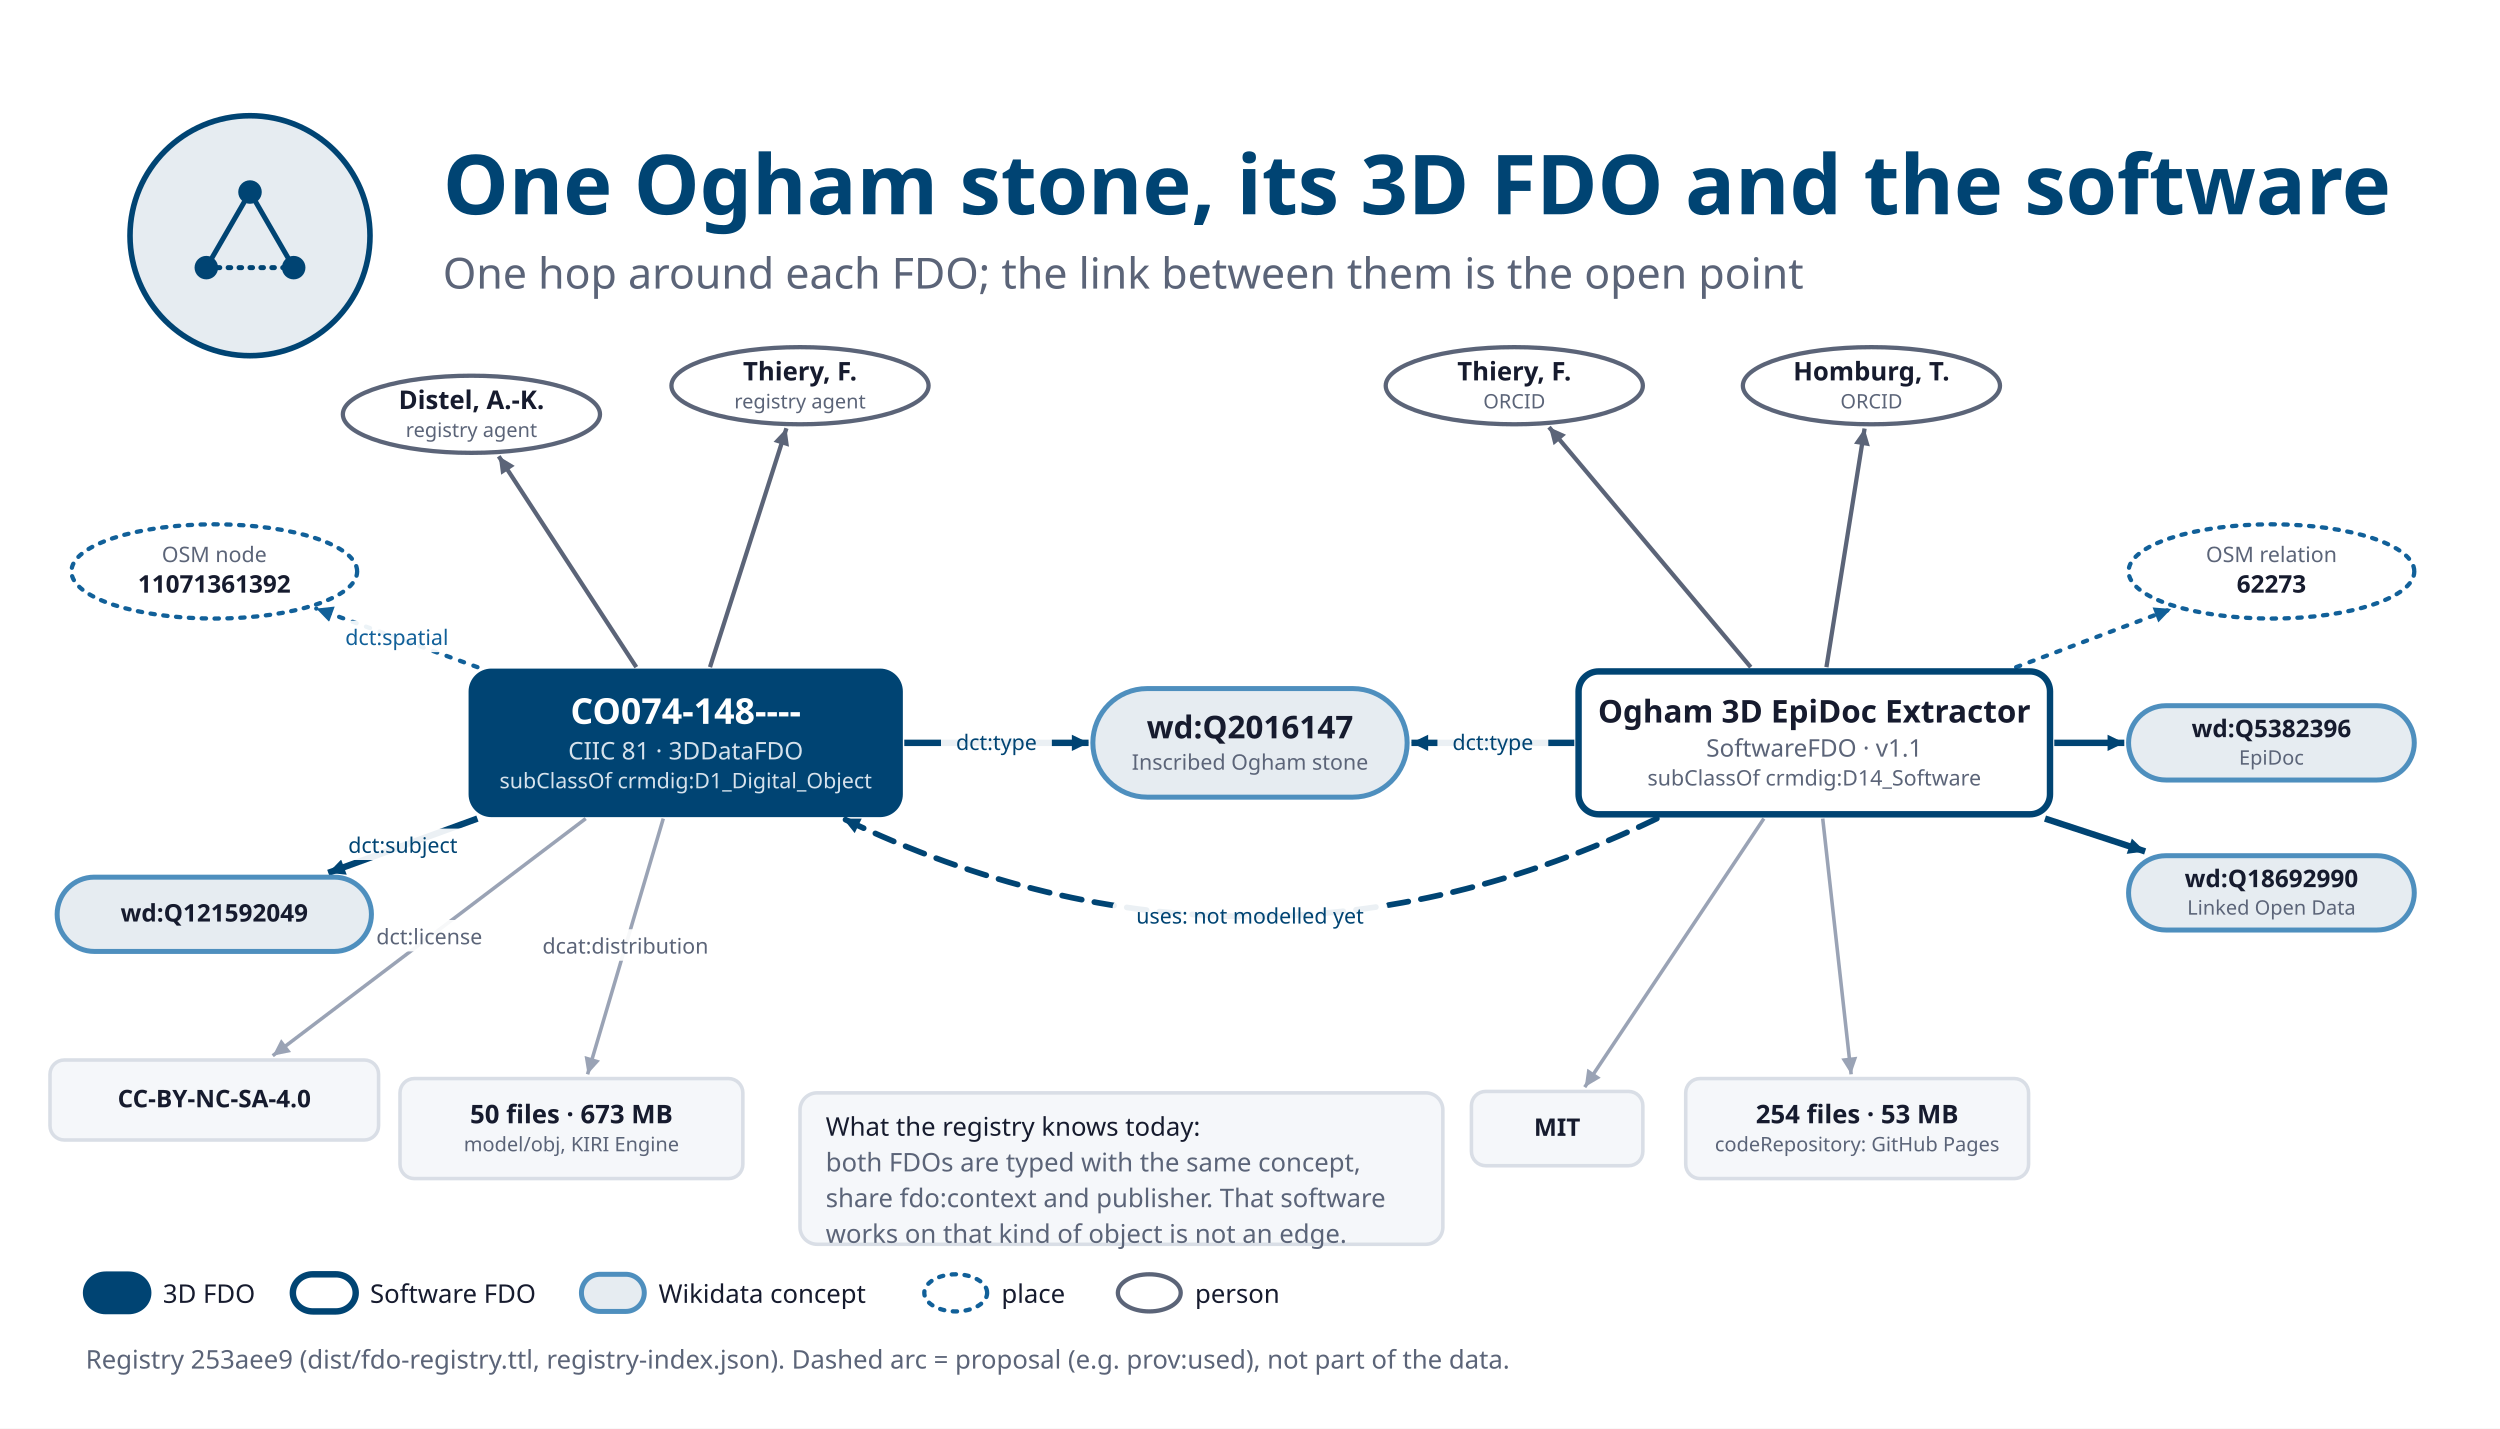
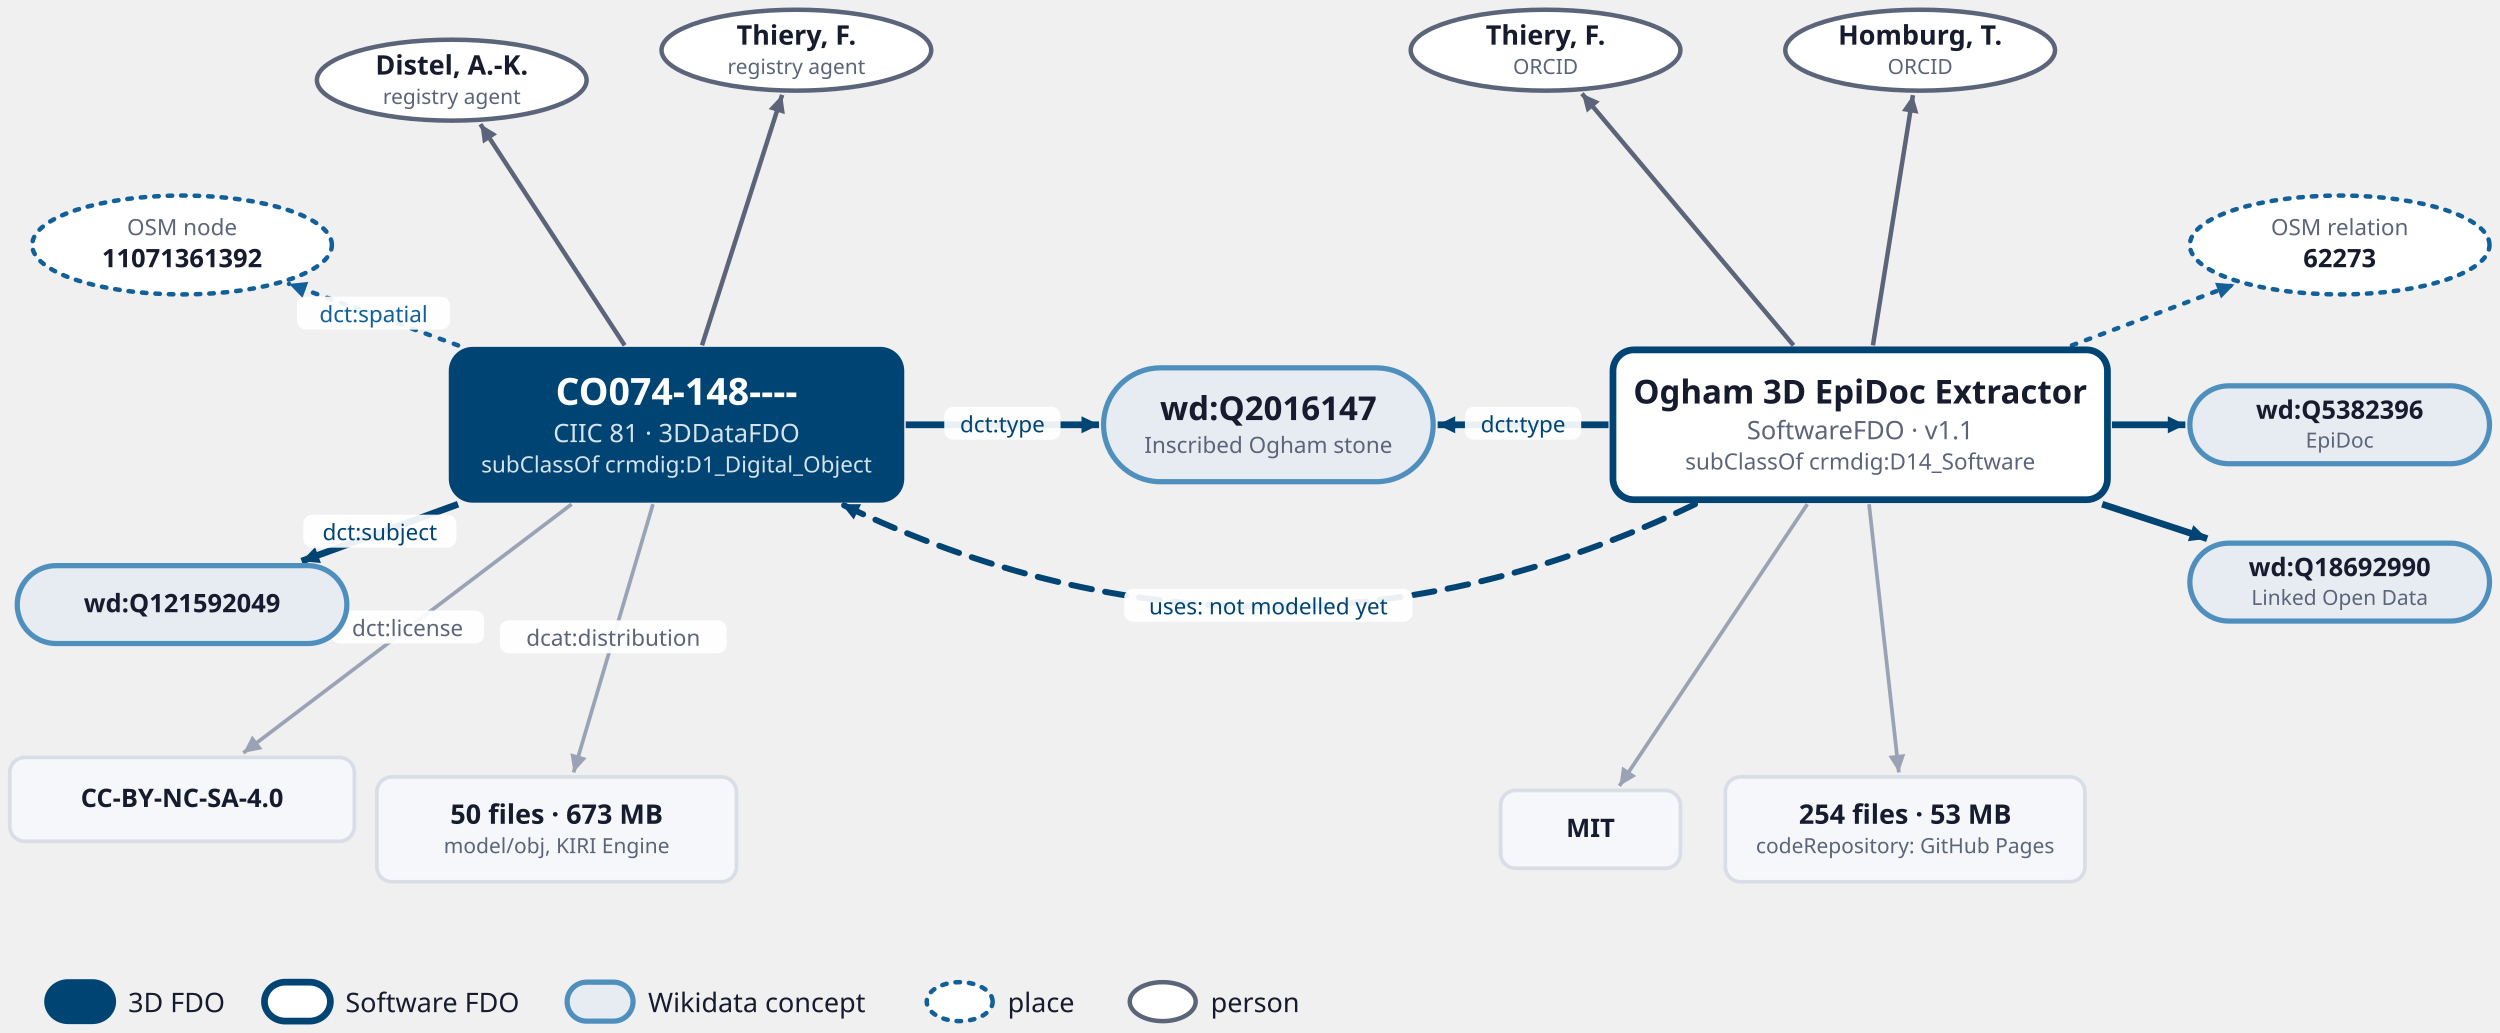
- <svg xmlns="http://www.w3.org/2000/svg" width="1750" height="1000" viewBox="0 0 1750 1000">
-   <rect x="0" y="0" width="1750" height="1000" fill="white" />
+ <svg xmlns="http://www.w3.org/2000/svg" width="1668.5" height="689.0" viewBox="28.5 236.5 1668.5 689.0">
  <style>@font-face { font-family: "Fira Sans"; src: url("../../fonts/FiraSans-Regular.ttf"); font-weight: 400; } @font-face { font-family: "Fira Sans"; src: url("../../fonts/FiraSans-Bold.ttf"); font-weight: 700; }</style>
  <marker id="arrow" viewBox="0 0 10 10" refX="8" refY="5" markerWidth="6" markerHeight="6" orient="auto-start-reverse">
    <path d="M0,0 L10,5 L0,10 z" fill="#5B6478" />
  </marker>
-   <g transform="translate(175,165) scale(0.56)">
-     <circle cx="0" cy="0" r="150" fill="#E6ECF1" stroke="#004473" stroke-width="7" />
-     <g transform="scale(1.05)">
-       <line x1="0" y1="-52" x2="-52" y2="38" stroke="#004473" stroke-width="6" />
-       <line x1="0" y1="-52" x2="52" y2="38" stroke="#004473" stroke-width="6" />
-       <line x1="-52" y1="38" x2="52" y2="38" stroke="#004473" stroke-width="6" stroke-dasharray="3 10" stroke-linecap="round" />
-       <circle cx="0" cy="-52" r="14" fill="#004473" />
-       <circle cx="-52" cy="38" r="14" fill="#004473" />
-       <circle cx="52" cy="38" r="14" fill="#004473" />
-     </g>
-   </g>
-   <text x="310" y="150" text-anchor="start" font-family="Fira Sans" font-weight="700" font-size="58" fill="#004473">One Ogham stone, its 3D FDO and the software</text>
-   <text x="310" y="202" text-anchor="start" font-family="Fira Sans" font-weight="400" font-size="30" fill="#5B6478">One hop around each FDO; the link between them is the open point</text>
  <path d="M 633.0,520.0 L 762.0,520.0" fill="none" stroke="#004473" stroke-width="4.5" />
  <polygon points="762.0,520.0 750.3,525.7 750.3,514.3" fill="#004473" />
  <rect x="658.7" y="508.0" width="77.6" height="22" rx="6" fill="white" opacity="0.92" />
  <text x="697.5" y="525.0" text-anchor="middle" font-family="Fira Sans" font-weight="400" font-size="15" fill="#004473">dct:type</text>
  <path d="M 1102.0,520.0 L 988.0,520.0" fill="none" stroke="#004473" stroke-width="4.5" />
  <polygon points="988.0,520.0 999.7,514.3 999.7,525.7" fill="#004473" />
  <rect x="1006.2" y="508.0" width="77.6" height="22" rx="6" fill="white" opacity="0.92" />
  <text x="1045.0" y="525.0" text-anchor="middle" font-family="Fira Sans" font-weight="400" font-size="15" fill="#004473">dct:type</text>
  <path d="M 334.2,467.0 L 221.4,426.0" fill="none" stroke="#116099" stroke-width="3" stroke-dasharray="3 7" stroke-linecap="round" />
  <polygon points="221.4,426.0 234.3,424.6 230.4,435.3" fill="#116099" />
  <rect x="226.7" y="434.5" width="102.2" height="22" rx="6" fill="white" opacity="0.92" />
  <text x="277.8" y="451.5" text-anchor="middle" font-family="Fira Sans" font-weight="400" font-size="15" fill="#116099">dct:spatial</text>
  <path d="M 334.2,573.0 L 229.8,611.0" fill="none" stroke="#004473" stroke-width="4.5" />
  <polygon points="229.8,611.0 238.8,601.7 242.7,612.3" fill="#004473" />
  <rect x="230.9" y="580.0" width="102.2" height="22" rx="6" fill="white" opacity="0.92" />
  <text x="282.0" y="597.0" text-anchor="middle" font-family="Fira Sans" font-weight="400" font-size="15" fill="#004473">dct:subject</text>
  <path d="M 445.4,467.0 L 349.1,319.4" fill="none" stroke="#5B6478" stroke-width="3" />
  <polygon points="349.1,319.4 360.3,326.1 350.8,332.3" fill="#5B6478" />
  <path d="M 497.0,467.0 L 550.5,299.8" fill="none" stroke="#5B6478" stroke-width="3" />
  <polygon points="550.5,299.8 552.3,312.7 541.5,309.3" fill="#5B6478" />
  <path d="M 410.0,573.0 L 190.9,739.0" fill="none" stroke="#9AA3B5" stroke-width="2.5" />
  <polygon points="190.9,739.0 196.8,727.4 203.7,736.4" fill="#9AA3B5" />
  <rect x="249.4" y="644.0" width="102.2" height="22" rx="6" fill="white" opacity="0.92" />
  <text x="300.5" y="661.0" text-anchor="middle" font-family="Fira Sans" font-weight="400" font-size="15" fill="#5B6478">dct:license</text>
  <path d="M 464.3,573.0 L 411.3,752.0" fill="none" stroke="#9AA3B5" stroke-width="2.5" />
  <polygon points="411.3,752.0 409.2,739.2 420.0,742.4" fill="#9AA3B5" />
  <rect x="362.1" y="650.5" width="151.4" height="22" rx="6" fill="white" opacity="0.92" />
  <text x="437.8" y="667.5" text-anchor="middle" font-family="Fira Sans" font-weight="400" font-size="15" fill="#5B6478">dcat:distribution</text>
  <path d="M 1225.5,467.0 L 1084.3,299.0" fill="none" stroke="#5B6478" stroke-width="3" />
  <polygon points="1084.3,299.0 1096.2,304.3 1087.5,311.6" fill="#5B6478" />
  <path d="M 1278.5,467.0 L 1305.2,300.0" fill="none" stroke="#5B6478" stroke-width="3" />
  <polygon points="1305.2,300.0 1308.9,312.4 1297.8,310.6" fill="#5B6478" />
  <path d="M 1411.3,467.0 L 1519.8,426.3" fill="none" stroke="#116099" stroke-width="3" stroke-dasharray="3 7" stroke-linecap="round" />
  <polygon points="1519.8,426.3 1510.8,435.7 1506.8,425.2" fill="#116099" />
  <path d="M 1438.0,520.0 L 1487.0,520.0" fill="none" stroke="#004473" stroke-width="4.5" />
  <polygon points="1487.0,520.0 1475.3,525.7 1475.3,514.3" fill="#004473" />
  <path d="M 1431.5,573.0 L 1501.6,596.0" fill="none" stroke="#004473" stroke-width="4.5" />
  <polygon points="1501.6,596.0 1488.7,597.7 1492.3,587.0" fill="#004473" />
  <path d="M 1234.7,573.0 L 1109.3,761.0" fill="none" stroke="#9AA3B5" stroke-width="2.5" />
  <polygon points="1109.3,761.0 1111.1,748.1 1120.5,754.4" fill="#9AA3B5" />
  <path d="M 1275.9,573.0 L 1295.8,752.0" fill="none" stroke="#9AA3B5" stroke-width="2.5" />
  <polygon points="1295.8,752.0 1288.9,741.0 1300.1,739.7" fill="#9AA3B5" />
  <path d="M 1159.8,573.0 Q 875.0,710.0 590.2,573.0" fill="none" stroke="#004473" stroke-width="4" stroke-dasharray="14 9" stroke-linecap="round" />
  <polygon points="590.2,573.0 603.2,573.0 598.3,583.2" fill="#004473" />
  <rect x="778.8" y="629.5" width="192.4" height="22" rx="6" fill="white" opacity="0.92" />
  <text x="875.0" y="646.5" text-anchor="middle" font-family="Fira Sans" font-weight="400" font-size="15" fill="#004473">uses: not modelled yet</text>
  <rect x="330.0" y="470.0" width="300" height="100" rx="14" fill="#004473" stroke="#004473" stroke-width="4" />
  <text x="480" y="506.7" text-anchor="middle" font-family="Fira Sans" font-weight="700" font-size="25" fill="white">CO074-148----</text>
  <text x="480" y="531.6" text-anchor="middle" font-family="Fira Sans" font-weight="400" font-size="17" fill="#D6E2EC">CIIC 81 · 3DDataFDO</text>
  <text x="480" y="551.8" text-anchor="middle" font-family="Fira Sans" font-weight="400" font-size="15" fill="#D6E2EC">subClassOf crmdig:D1_Digital_Object</text>
  <rect x="1105.0" y="470.0" width="330" height="100" rx="14" fill="white" stroke="#004473" stroke-width="4.5" />
  <text x="1270" y="505.8" text-anchor="middle" font-family="Fira Sans" font-weight="700" font-size="22" fill="#161B2E">Ogham 3D EpiDoc Extractor</text>
  <text x="1270" y="529.65" text-anchor="middle" font-family="Fira Sans" font-weight="400" font-size="17" fill="#5B6478">SoftwareFDO · v1.1</text>
  <text x="1270" y="549.85" text-anchor="middle" font-family="Fira Sans" font-weight="400" font-size="15" fill="#5B6478">subClassOf crmdig:D14_Software</text>
  <rect x="765.0" y="482.0" width="220" height="76" rx="38.0" fill="#E6ECF1" stroke="#4E8FBE" stroke-width="3.5" />
  <text x="875" y="516.85" text-anchor="middle" font-family="Fira Sans" font-weight="700" font-size="22" fill="#161B2E">wd:Q2016147</text>
  <text x="875" y="538.8" text-anchor="middle" font-family="Fira Sans" font-weight="400" font-size="15" fill="#5B6478">Inscribed Ogham stone</text>
  <ellipse cx="150" cy="400" rx="100.0" ry="33.0" fill="white" stroke="#116099" stroke-width="3" stroke-dasharray="3 6" stroke-linecap="round" />
  <text x="150" y="393.45" text-anchor="middle" font-family="Fira Sans" font-weight="400" font-size="15" fill="#5B6478">OSM node</text>
  <text x="150" y="414.85" text-anchor="middle" font-family="Fira Sans" font-weight="700" font-size="17" fill="#161B2E">11071361392</text>
  <rect x="40.0" y="614.0" width="220" height="52" rx="26.0" fill="#E6ECF1" stroke="#4E8FBE" stroke-width="3.5" />
  <text x="150" y="645.1" text-anchor="middle" font-family="Fira Sans" font-weight="700" font-size="17" fill="#161B2E">wd:Q121592049</text>
  <ellipse cx="330" cy="290" rx="90.0" ry="27.0" fill="white" stroke="#5B6478" stroke-width="3" />
  <text x="330" y="286.3" text-anchor="middle" font-family="Fira Sans" font-weight="700" font-size="18" fill="#161B2E">Distel, A.-K.</text>
  <text x="330" y="305.9" text-anchor="middle" font-family="Fira Sans" font-weight="400" font-size="14" fill="#5B6478">registry agent</text>
  <ellipse cx="560" cy="270" rx="90.0" ry="27.0" fill="white" stroke="#5B6478" stroke-width="3" />
  <text x="560" y="266.3" text-anchor="middle" font-family="Fira Sans" font-weight="700" font-size="18" fill="#161B2E">Thiery, F.</text>
  <text x="560" y="285.9" text-anchor="middle" font-family="Fira Sans" font-weight="400" font-size="14" fill="#5B6478">registry agent</text>
  <rect x="35.0" y="742.0" width="230" height="56" rx="10" fill="#F5F7FA" stroke="#D9DEE6" stroke-width="2.5" />
  <text x="150" y="775.1" text-anchor="middle" font-family="Fira Sans" font-weight="700" font-size="17" fill="#161B2E">CC-BY-NC-SA-4.0</text>
  <rect x="280.0" y="755.0" width="240" height="70" rx="10" fill="#F5F7FA" stroke="#D9DEE6" stroke-width="2.5" />
  <text x="400" y="786.3" text-anchor="middle" font-family="Fira Sans" font-weight="700" font-size="18" fill="#161B2E">50 files · 673 MB</text>
  <text x="400" y="805.9" text-anchor="middle" font-family="Fira Sans" font-weight="400" font-size="14" fill="#5B6478">model/obj, KIRI Engine</text>
  <ellipse cx="1060" cy="270" rx="90.0" ry="27.0" fill="white" stroke="#5B6478" stroke-width="3" />
  <text x="1060" y="266.3" text-anchor="middle" font-family="Fira Sans" font-weight="700" font-size="18" fill="#161B2E">Thiery, F.</text>
  <text x="1060" y="285.9" text-anchor="middle" font-family="Fira Sans" font-weight="400" font-size="14" fill="#5B6478">ORCID</text>
  <ellipse cx="1310" cy="270" rx="90.0" ry="27.0" fill="white" stroke="#5B6478" stroke-width="3" />
  <text x="1310" y="266.3" text-anchor="middle" font-family="Fira Sans" font-weight="700" font-size="18" fill="#161B2E">Homburg, T.</text>
  <text x="1310" y="285.9" text-anchor="middle" font-family="Fira Sans" font-weight="400" font-size="14" fill="#5B6478">ORCID</text>
  <ellipse cx="1590" cy="400" rx="100.0" ry="33.0" fill="white" stroke="#116099" stroke-width="3" stroke-dasharray="3 6" stroke-linecap="round" />
  <text x="1590" y="393.45" text-anchor="middle" font-family="Fira Sans" font-weight="400" font-size="15" fill="#5B6478">OSM relation</text>
  <text x="1590" y="414.85" text-anchor="middle" font-family="Fira Sans" font-weight="700" font-size="17" fill="#161B2E">62273</text>
  <rect x="1490.0" y="494.0" width="200" height="52" rx="26.0" fill="#E6ECF1" stroke="#4E8FBE" stroke-width="3.5" />
  <text x="1590" y="516.0" text-anchor="middle" font-family="Fira Sans" font-weight="700" font-size="17" fill="#161B2E">wd:Q5382396</text>
  <text x="1590" y="535.25" text-anchor="middle" font-family="Fira Sans" font-weight="400" font-size="14" fill="#5B6478">EpiDoc</text>
  <rect x="1490.0" y="599.0" width="200" height="52" rx="26.0" fill="#E6ECF1" stroke="#4E8FBE" stroke-width="3.5" />
  <text x="1590" y="621.0" text-anchor="middle" font-family="Fira Sans" font-weight="700" font-size="17" fill="#161B2E">wd:Q18692990</text>
  <text x="1590" y="640.25" text-anchor="middle" font-family="Fira Sans" font-weight="400" font-size="14" fill="#5B6478">Linked Open Data</text>
  <rect x="1030.0" y="764.0" width="120" height="52" rx="10" fill="#F5F7FA" stroke="#D9DEE6" stroke-width="2.5" />
  <text x="1090" y="795.1" text-anchor="middle" font-family="Fira Sans" font-weight="700" font-size="17" fill="#161B2E">MIT</text>
  <rect x="1180.0" y="755.0" width="240" height="70" rx="10" fill="#F5F7FA" stroke="#D9DEE6" stroke-width="2.5" />
  <text x="1300" y="786.3" text-anchor="middle" font-family="Fira Sans" font-weight="700" font-size="18" fill="#161B2E">254 files · 53 MB</text>
  <text x="1300" y="805.9" text-anchor="middle" font-family="Fira Sans" font-weight="400" font-size="14" fill="#5B6478">codeRepository: GitHub Pages</text>
-   <rect x="560" y="765" width="450" height="106" rx="12" fill="#F5F7FA" stroke="#D9DEE6" stroke-width="2.5" />
-   <text x="578" y="795" text-anchor="start" font-family="Fira Sans" font-weight="400" font-size="18" fill="#161B2E">What the registry knows today:</text>
-   <text x="578" y="820" text-anchor="start" font-family="Fira Sans" font-weight="400" font-size="18" fill="#5B6478">both FDOs are typed with the same concept,</text>
-   <text x="578" y="845" text-anchor="start" font-family="Fira Sans" font-weight="400" font-size="18" fill="#5B6478">share fdo:context and publisher. That software</text>
-   <text x="578" y="870" text-anchor="start" font-family="Fira Sans" font-weight="400" font-size="18" fill="#5B6478">works on that kind of object is not an edge.</text>
  <rect x="60.0" y="892.0" width="44" height="26" rx="14" fill="#004473" stroke="#004473" stroke-width="4" />
  <text x="114" y="912" text-anchor="start" font-family="Fira Sans" font-weight="400" font-size="18" fill="#161B2E">3D FDO</text>
  <rect x="205.0" y="892.0" width="44" height="26" rx="14" fill="white" stroke="#004473" stroke-width="4.5" />
  <text x="259.0" y="912" text-anchor="start" font-family="Fira Sans" font-weight="400" font-size="18" fill="#161B2E">Software FDO</text>
  <rect x="407.0" y="892.0" width="44" height="26" rx="13.0" fill="#E6ECF1" stroke="#4E8FBE" stroke-width="3.5" />
  <text x="461.0" y="912" text-anchor="start" font-family="Fira Sans" font-weight="400" font-size="18" fill="#161B2E">Wikidata concept</text>
  <ellipse cx="669.0" cy="905" rx="22.0" ry="13.0" fill="white" stroke="#116099" stroke-width="3" stroke-dasharray="3 6" stroke-linecap="round" />
  <text x="701.0" y="912" text-anchor="start" font-family="Fira Sans" font-weight="400" font-size="18" fill="#161B2E">place</text>
  <ellipse cx="804.5" cy="905" rx="22.0" ry="13.0" fill="white" stroke="#5B6478" stroke-width="3" />
  <text x="836.5" y="912" text-anchor="start" font-family="Fira Sans" font-weight="400" font-size="18" fill="#161B2E">person</text>
-   <text x="60" y="958" text-anchor="start" font-family="Fira Sans" font-weight="400" font-size="18" fill="#5B6478">Registry 253aee9 (dist/fdo-registry.ttl, registry-index.json). Dashed arc = proposal (e.g. prov:used), not part of the data.</text>
</svg>
